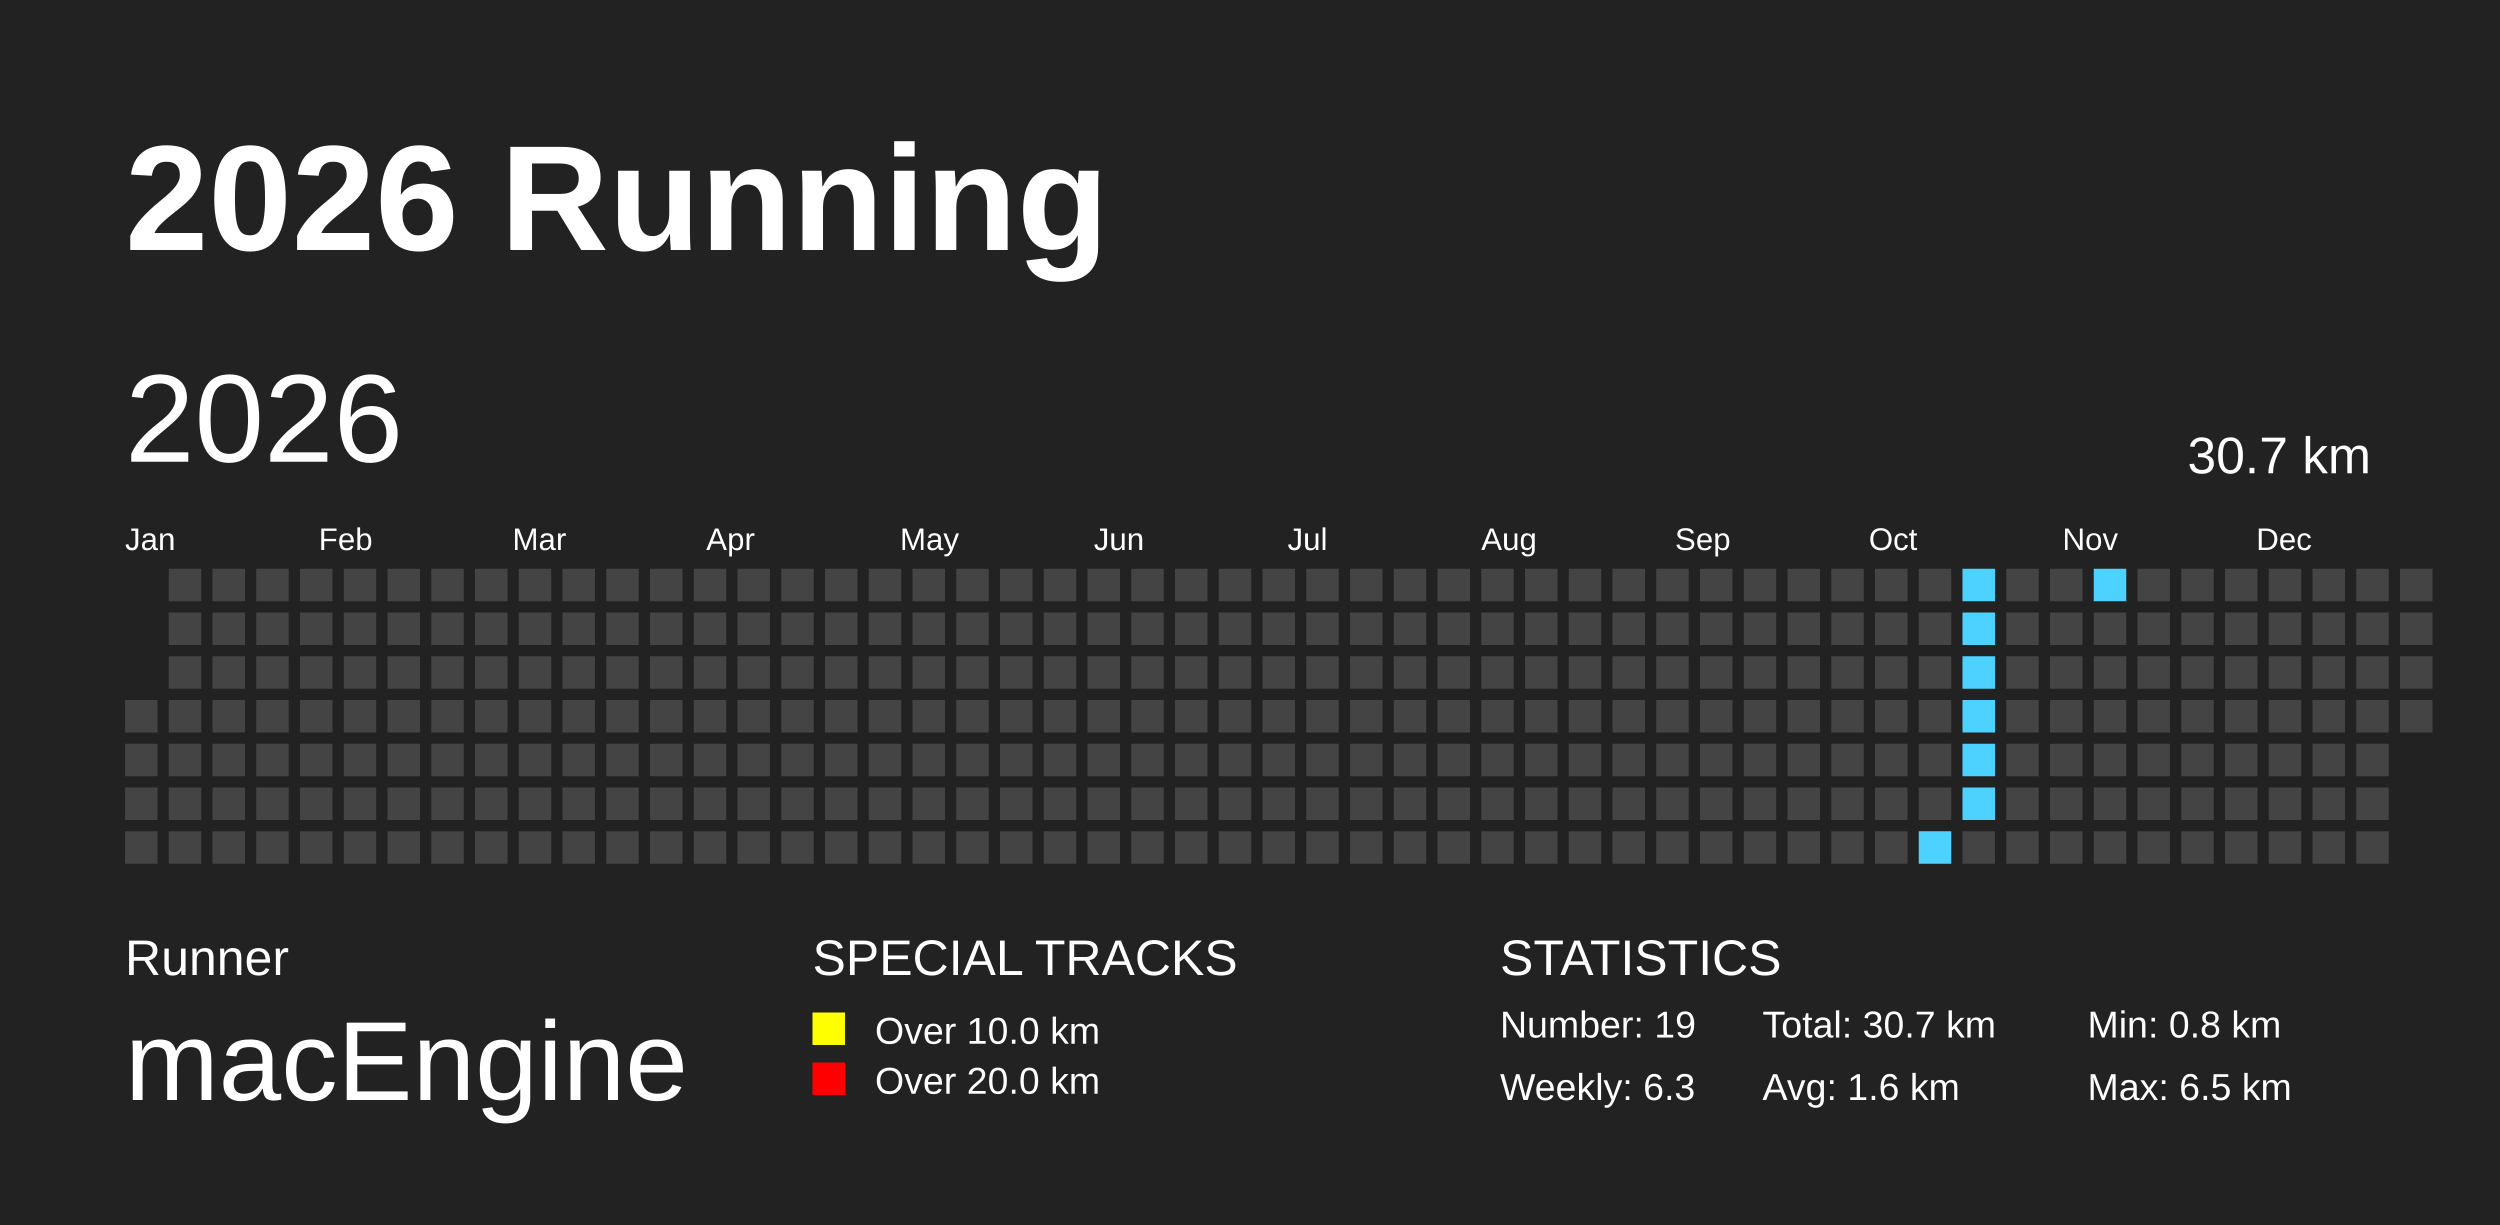
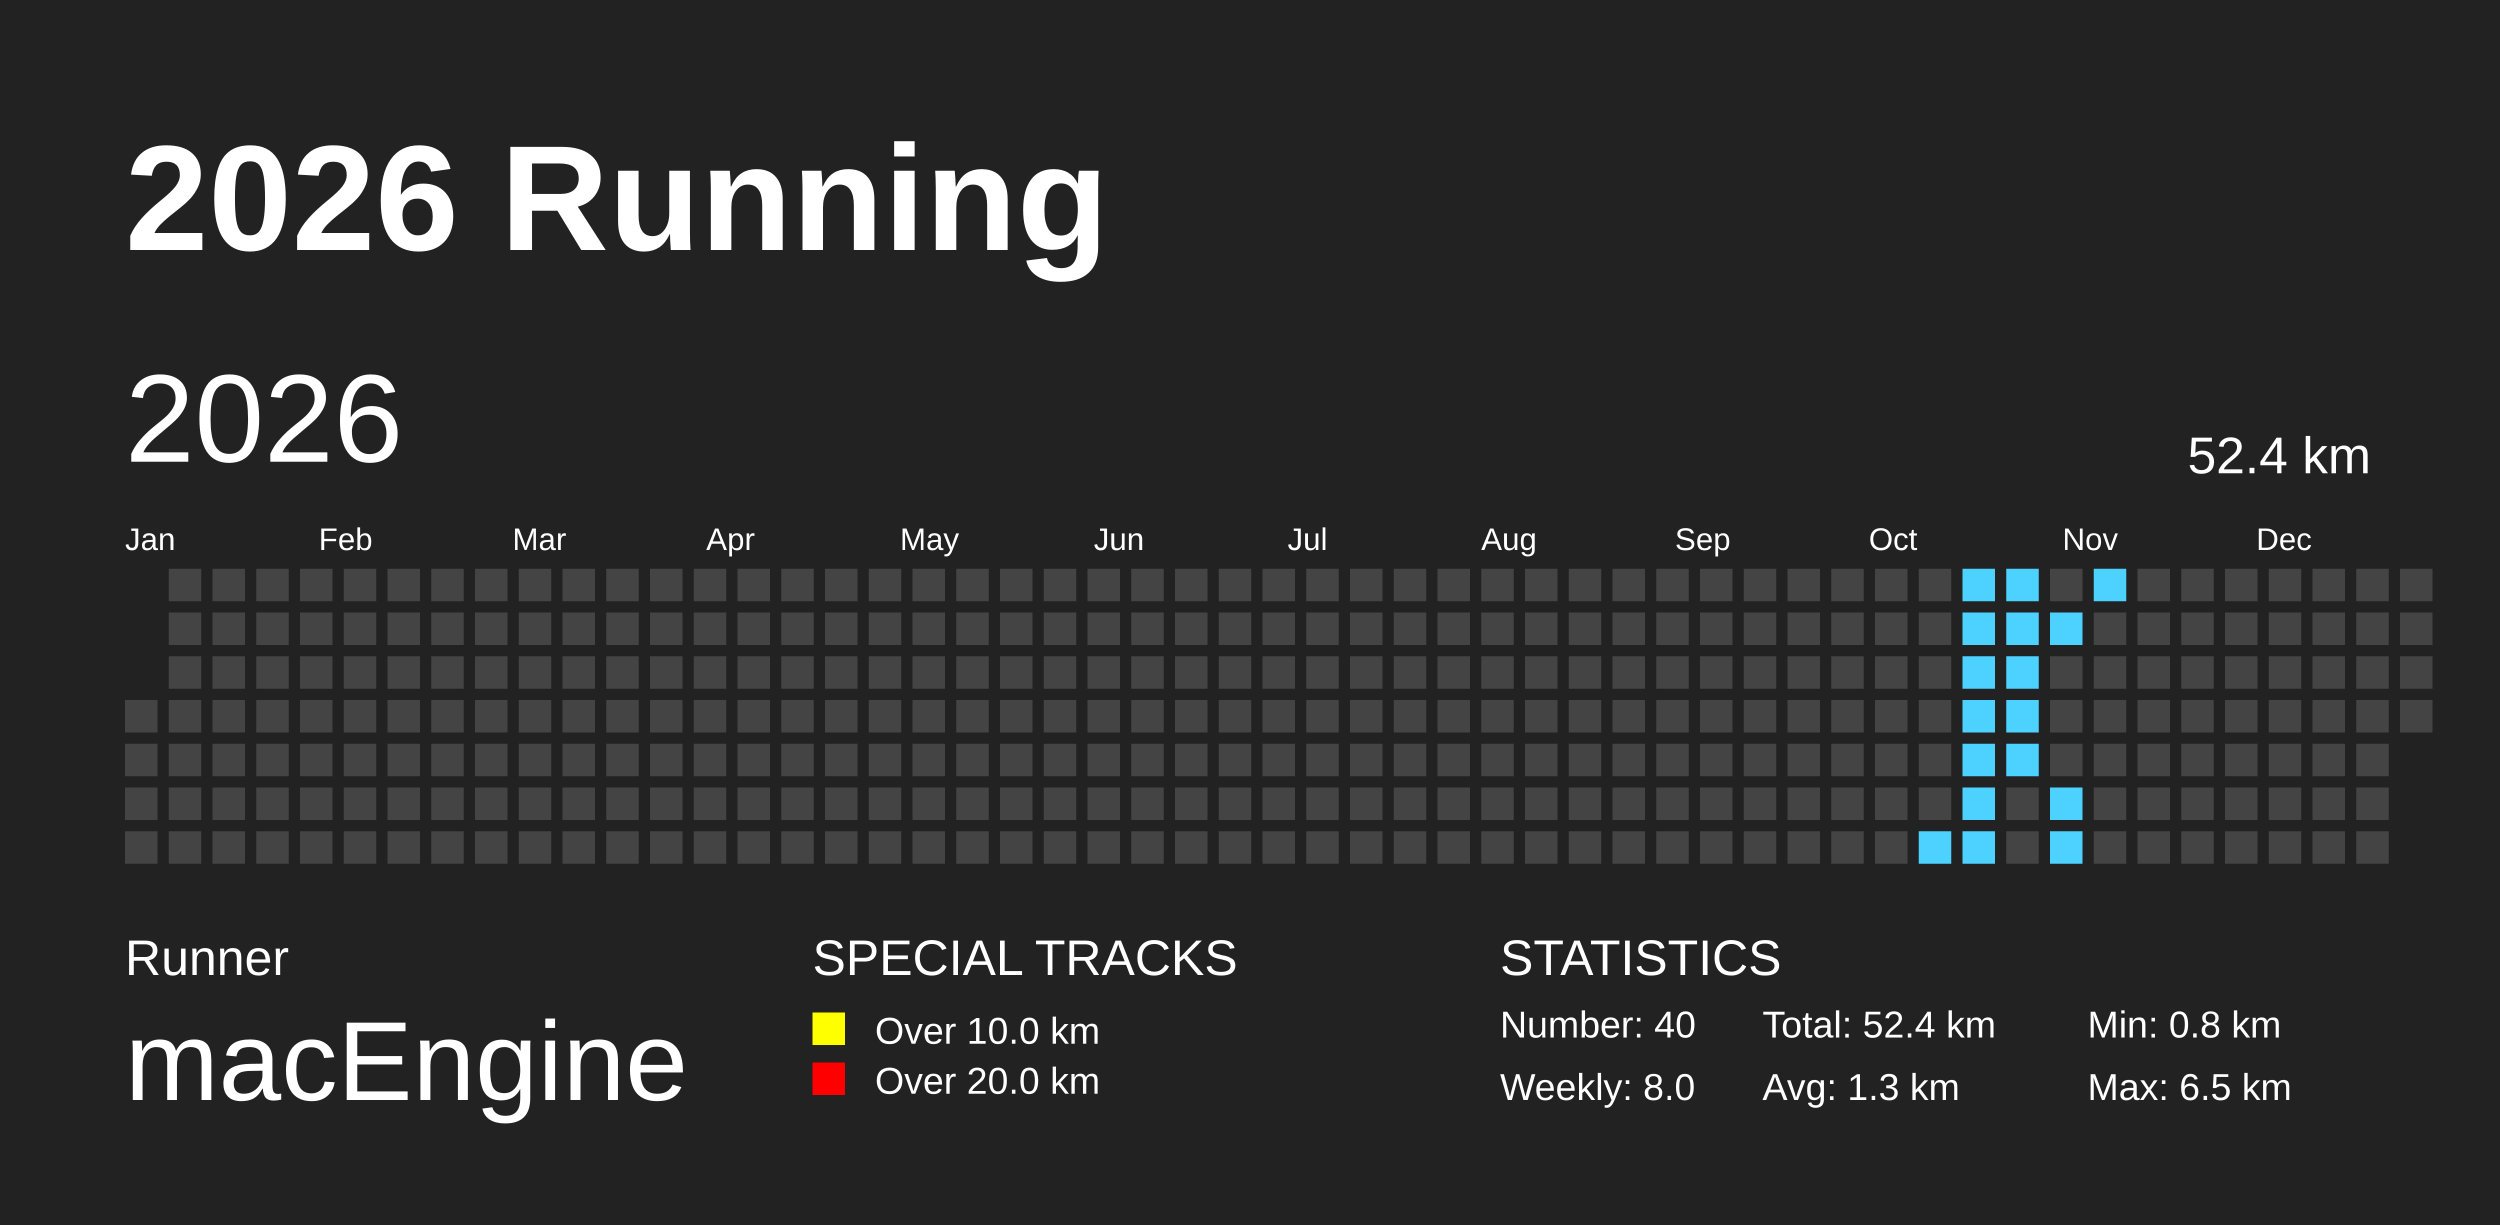
<svg xmlns="http://www.w3.org/2000/svg" baseProfile="full" height="98mm" version="1.1" viewBox="0,0,200,98" width="200mm">
  <defs>
    <pattern height="2" id="indoor-stripe" patternUnits="userSpaceOnUse" width="2">
      <line stroke="white" stroke-opacity="0.45" stroke-width="0.5" x1="0" x2="2" y1="2" y2="0" />
    </pattern>
  </defs>
  <rect fill="#222222" height="98" width="200" x="0" y="0" />
  <text fill="#FFFFFF" style="font-size:12px; font-family:Arial; font-weight:bold;" x="10" y="20">2026 Running</text>
  <text fill="#FFFFFF" style="font-size:4px; font-family:Arial" x="10" y="78">Runner</text>
  <text fill="#FFFFFF" style="font-size:9px; font-family:Arial" x="10" y="88">macEngine</text>
  <text fill="#FFFFFF" style="font-size:4px; font-family:Arial" x="65" y="78">SPECIAL TRACKS</text>
  <rect fill="yellow" height="2.6" width="2.6" x="65" y="81" />
  <text fill="#FFFFFF" style="font-size:3px; font-family:Arial" x="70" y="83.5">Over 10.0 km</text>
  <rect fill="red" height="2.6" width="2.6" x="65" y="85" />
  <text fill="#FFFFFF" style="font-size:3px; font-family:Arial" x="70" y="87.5">Over 20.0 km</text>
  <text fill="#FFFFFF" style="font-size:4px; font-family:Arial" x="120" y="78">STATISTICS</text>
-   <text fill="#FFFFFF" style="font-size:3px; font-family:Arial" x="120" y="83">Number: 19</text>
-   <text fill="#FFFFFF" style="font-size:3px; font-family:Arial" x="120" y="88">Weekly: 6.3</text>
-   <text fill="#FFFFFF" style="font-size:3px; font-family:Arial" x="141" y="83">Total: 30.7 km</text>
-   <text fill="#FFFFFF" style="font-size:3px; font-family:Arial" x="141" y="88">Avg: 1.6 km</text>
+   <text fill="#FFFFFF" style="font-size:3px; font-family:Arial" x="120" y="83">Number: 40</text>
+   <text fill="#FFFFFF" style="font-size:3px; font-family:Arial" x="120" y="88">Weekly: 8.0</text>
+   <text fill="#FFFFFF" style="font-size:3px; font-family:Arial" x="141" y="83">Total: 52.4 km</text>
+   <text fill="#FFFFFF" style="font-size:3px; font-family:Arial" x="141" y="88">Avg: 1.3 km</text>
  <text fill="#FFFFFF" style="font-size:3px; font-family:Arial" x="167" y="83">Min: 0.8 km</text>
  <text fill="#FFFFFF" style="font-size:3px; font-family:Arial" x="167" y="88">Max: 6.5 km</text>
  <text dominant-baseline="hanging" fill="#FFFFFF" style="font-size:10.0px; font-family:Arial;" x="10" y="30">2026</text>
-   <text dominant-baseline="hanging" fill="#FFFFFF" style="font-size:4.125px; font-family:Arial;" x="175" y="35">30.7 km</text>
+   <text dominant-baseline="hanging" fill="#FFFFFF" style="font-size:4.125px; font-family:Arial;" x="175" y="35">52.4 km</text>
  <text fill="#FFFFFF" style="font-size:2.5px; font-family:Arial" x="10.0" y="44">Jan</text>
  <text fill="#FFFFFF" style="font-size:2.5px; font-family:Arial" x="25.5" y="44">Feb</text>
  <text fill="#FFFFFF" style="font-size:2.5px; font-family:Arial" x="41.0" y="44">Mar</text>
  <text fill="#FFFFFF" style="font-size:2.5px; font-family:Arial" x="56.5" y="44">Apr</text>
  <text fill="#FFFFFF" style="font-size:2.5px; font-family:Arial" x="72.0" y="44">May</text>
  <text fill="#FFFFFF" style="font-size:2.5px; font-family:Arial" x="87.5" y="44">Jun</text>
  <text fill="#FFFFFF" style="font-size:2.5px; font-family:Arial" x="103.0" y="44">Jul</text>
  <text fill="#FFFFFF" style="font-size:2.5px; font-family:Arial" x="118.5" y="44">Aug</text>
  <text fill="#FFFFFF" style="font-size:2.5px; font-family:Arial" x="134.0" y="44">Sep</text>
  <text fill="#FFFFFF" style="font-size:2.5px; font-family:Arial" x="149.5" y="44">Oct</text>
  <text fill="#FFFFFF" style="font-size:2.5px; font-family:Arial" x="165.0" y="44">Nov</text>
  <text fill="#FFFFFF" style="font-size:2.5px; font-family:Arial" x="180.5" y="44">Dec</text>
  <rect fill="#444444" height="2.6" width="2.6" x="10.0" y="56.0" />
  <rect fill="#444444" height="2.6" width="2.6" x="10.0" y="59.5" />
  <rect fill="#444444" height="2.6" width="2.6" x="10.0" y="63.0" />
  <rect fill="#444444" height="2.6" width="2.6" x="10.0" y="66.5" />
  <rect fill="#444444" height="2.6" width="2.6" x="13.5" y="45.5" />
  <rect fill="#444444" height="2.6" width="2.6" x="13.5" y="49.0" />
  <rect fill="#444444" height="2.6" width="2.6" x="13.5" y="52.5" />
  <rect fill="#444444" height="2.6" width="2.6" x="13.5" y="56.0" />
  <rect fill="#444444" height="2.6" width="2.6" x="13.5" y="59.5" />
  <rect fill="#444444" height="2.6" width="2.6" x="13.5" y="63.0" />
  <rect fill="#444444" height="2.6" width="2.6" x="13.5" y="66.5" />
  <rect fill="#444444" height="2.6" width="2.6" x="17.0" y="45.5" />
  <rect fill="#444444" height="2.6" width="2.6" x="17.0" y="49.0" />
  <rect fill="#444444" height="2.6" width="2.6" x="17.0" y="52.5" />
  <rect fill="#444444" height="2.6" width="2.6" x="17.0" y="56.0" />
  <rect fill="#444444" height="2.6" width="2.6" x="17.0" y="59.5" />
  <rect fill="#444444" height="2.6" width="2.6" x="17.0" y="63.0" />
  <rect fill="#444444" height="2.6" width="2.6" x="17.0" y="66.5" />
  <rect fill="#444444" height="2.6" width="2.6" x="20.5" y="45.5" />
  <rect fill="#444444" height="2.6" width="2.6" x="20.5" y="49.0" />
  <rect fill="#444444" height="2.6" width="2.6" x="20.5" y="52.5" />
  <rect fill="#444444" height="2.6" width="2.6" x="20.5" y="56.0" />
  <rect fill="#444444" height="2.6" width="2.6" x="20.5" y="59.5" />
  <rect fill="#444444" height="2.6" width="2.6" x="20.5" y="63.0" />
  <rect fill="#444444" height="2.6" width="2.6" x="20.5" y="66.5" />
  <rect fill="#444444" height="2.6" width="2.6" x="24.0" y="45.5" />
  <rect fill="#444444" height="2.6" width="2.6" x="24.0" y="49.0" />
  <rect fill="#444444" height="2.6" width="2.6" x="24.0" y="52.5" />
  <rect fill="#444444" height="2.6" width="2.6" x="24.0" y="56.0" />
  <rect fill="#444444" height="2.6" width="2.6" x="24.0" y="59.5" />
  <rect fill="#444444" height="2.6" width="2.6" x="24.0" y="63.0" />
  <rect fill="#444444" height="2.6" width="2.6" x="24.0" y="66.5" />
  <rect fill="#444444" height="2.6" width="2.6" x="27.5" y="45.5" />
  <rect fill="#444444" height="2.6" width="2.6" x="27.5" y="49.0" />
  <rect fill="#444444" height="2.6" width="2.6" x="27.5" y="52.5" />
  <rect fill="#444444" height="2.6" width="2.6" x="27.5" y="56.0" />
  <rect fill="#444444" height="2.6" width="2.6" x="27.5" y="59.5" />
  <rect fill="#444444" height="2.6" width="2.6" x="27.5" y="63.0" />
  <rect fill="#444444" height="2.6" width="2.6" x="27.5" y="66.5" />
  <rect fill="#444444" height="2.6" width="2.6" x="31.0" y="45.5" />
  <rect fill="#444444" height="2.6" width="2.6" x="31.0" y="49.0" />
  <rect fill="#444444" height="2.6" width="2.6" x="31.0" y="52.5" />
  <rect fill="#444444" height="2.6" width="2.6" x="31.0" y="56.0" />
  <rect fill="#444444" height="2.6" width="2.6" x="31.0" y="59.5" />
  <rect fill="#444444" height="2.6" width="2.6" x="31.0" y="63.0" />
  <rect fill="#444444" height="2.6" width="2.6" x="31.0" y="66.5" />
  <rect fill="#444444" height="2.6" width="2.6" x="34.5" y="45.5" />
  <rect fill="#444444" height="2.6" width="2.6" x="34.5" y="49.0" />
  <rect fill="#444444" height="2.6" width="2.6" x="34.5" y="52.5" />
  <rect fill="#444444" height="2.6" width="2.6" x="34.5" y="56.0" />
  <rect fill="#444444" height="2.6" width="2.6" x="34.5" y="59.5" />
  <rect fill="#444444" height="2.6" width="2.6" x="34.5" y="63.0" />
  <rect fill="#444444" height="2.6" width="2.6" x="34.5" y="66.5" />
  <rect fill="#444444" height="2.6" width="2.6" x="38.0" y="45.5" />
  <rect fill="#444444" height="2.6" width="2.6" x="38.0" y="49.0" />
  <rect fill="#444444" height="2.6" width="2.6" x="38.0" y="52.5" />
  <rect fill="#444444" height="2.6" width="2.6" x="38.0" y="56.0" />
  <rect fill="#444444" height="2.6" width="2.6" x="38.0" y="59.5" />
  <rect fill="#444444" height="2.6" width="2.6" x="38.0" y="63.0" />
  <rect fill="#444444" height="2.6" width="2.6" x="38.0" y="66.5" />
  <rect fill="#444444" height="2.6" width="2.6" x="41.5" y="45.5" />
  <rect fill="#444444" height="2.6" width="2.6" x="41.5" y="49.0" />
  <rect fill="#444444" height="2.6" width="2.6" x="41.5" y="52.5" />
  <rect fill="#444444" height="2.6" width="2.6" x="41.5" y="56.0" />
  <rect fill="#444444" height="2.6" width="2.6" x="41.5" y="59.5" />
  <rect fill="#444444" height="2.6" width="2.6" x="41.5" y="63.0" />
  <rect fill="#444444" height="2.6" width="2.6" x="41.5" y="66.5" />
  <rect fill="#444444" height="2.6" width="2.6" x="45.0" y="45.5" />
  <rect fill="#444444" height="2.6" width="2.6" x="45.0" y="49.0" />
  <rect fill="#444444" height="2.6" width="2.6" x="45.0" y="52.5" />
  <rect fill="#444444" height="2.6" width="2.6" x="45.0" y="56.0" />
  <rect fill="#444444" height="2.6" width="2.6" x="45.0" y="59.5" />
  <rect fill="#444444" height="2.6" width="2.6" x="45.0" y="63.0" />
  <rect fill="#444444" height="2.6" width="2.6" x="45.0" y="66.5" />
  <rect fill="#444444" height="2.6" width="2.6" x="48.5" y="45.5" />
  <rect fill="#444444" height="2.6" width="2.6" x="48.5" y="49.0" />
  <rect fill="#444444" height="2.6" width="2.6" x="48.5" y="52.5" />
  <rect fill="#444444" height="2.6" width="2.6" x="48.5" y="56.0" />
  <rect fill="#444444" height="2.6" width="2.6" x="48.5" y="59.5" />
  <rect fill="#444444" height="2.6" width="2.6" x="48.5" y="63.0" />
  <rect fill="#444444" height="2.6" width="2.6" x="48.5" y="66.5" />
  <rect fill="#444444" height="2.6" width="2.6" x="52.0" y="45.5" />
  <rect fill="#444444" height="2.6" width="2.6" x="52.0" y="49.0" />
  <rect fill="#444444" height="2.6" width="2.6" x="52.0" y="52.5" />
  <rect fill="#444444" height="2.6" width="2.6" x="52.0" y="56.0" />
  <rect fill="#444444" height="2.6" width="2.6" x="52.0" y="59.5" />
  <rect fill="#444444" height="2.6" width="2.6" x="52.0" y="63.0" />
  <rect fill="#444444" height="2.6" width="2.6" x="52.0" y="66.5" />
  <rect fill="#444444" height="2.6" width="2.6" x="55.5" y="45.5" />
  <rect fill="#444444" height="2.6" width="2.6" x="55.5" y="49.0" />
  <rect fill="#444444" height="2.6" width="2.6" x="55.5" y="52.5" />
  <rect fill="#444444" height="2.6" width="2.6" x="55.5" y="56.0" />
  <rect fill="#444444" height="2.6" width="2.6" x="55.5" y="59.5" />
  <rect fill="#444444" height="2.6" width="2.6" x="55.5" y="63.0" />
  <rect fill="#444444" height="2.6" width="2.6" x="55.5" y="66.5" />
  <rect fill="#444444" height="2.6" width="2.6" x="59.0" y="45.5" />
  <rect fill="#444444" height="2.6" width="2.6" x="59.0" y="49.0" />
  <rect fill="#444444" height="2.6" width="2.6" x="59.0" y="52.5" />
  <rect fill="#444444" height="2.6" width="2.6" x="59.0" y="56.0" />
  <rect fill="#444444" height="2.6" width="2.6" x="59.0" y="59.5" />
  <rect fill="#444444" height="2.6" width="2.6" x="59.0" y="63.0" />
  <rect fill="#444444" height="2.6" width="2.6" x="59.0" y="66.5" />
  <rect fill="#444444" height="2.6" width="2.6" x="62.5" y="45.5" />
  <rect fill="#444444" height="2.6" width="2.6" x="62.5" y="49.0" />
  <rect fill="#444444" height="2.6" width="2.6" x="62.5" y="52.5" />
  <rect fill="#444444" height="2.6" width="2.6" x="62.5" y="56.0" />
  <rect fill="#444444" height="2.6" width="2.6" x="62.5" y="59.5" />
  <rect fill="#444444" height="2.6" width="2.6" x="62.5" y="63.0" />
  <rect fill="#444444" height="2.6" width="2.6" x="62.5" y="66.5" />
  <rect fill="#444444" height="2.6" width="2.6" x="66.0" y="45.5" />
  <rect fill="#444444" height="2.6" width="2.6" x="66.0" y="49.0" />
  <rect fill="#444444" height="2.6" width="2.6" x="66.0" y="52.5" />
  <rect fill="#444444" height="2.6" width="2.6" x="66.0" y="56.0" />
  <rect fill="#444444" height="2.6" width="2.6" x="66.0" y="59.5" />
  <rect fill="#444444" height="2.6" width="2.6" x="66.0" y="63.0" />
  <rect fill="#444444" height="2.6" width="2.6" x="66.0" y="66.5" />
  <rect fill="#444444" height="2.6" width="2.6" x="69.5" y="45.5" />
  <rect fill="#444444" height="2.6" width="2.6" x="69.5" y="49.0" />
  <rect fill="#444444" height="2.6" width="2.6" x="69.5" y="52.5" />
  <rect fill="#444444" height="2.6" width="2.6" x="69.5" y="56.0" />
  <rect fill="#444444" height="2.6" width="2.6" x="69.5" y="59.5" />
  <rect fill="#444444" height="2.6" width="2.6" x="69.5" y="63.0" />
  <rect fill="#444444" height="2.6" width="2.6" x="69.5" y="66.5" />
  <rect fill="#444444" height="2.6" width="2.6" x="73.0" y="45.5" />
  <rect fill="#444444" height="2.6" width="2.6" x="73.0" y="49.0" />
  <rect fill="#444444" height="2.6" width="2.6" x="73.0" y="52.5" />
  <rect fill="#444444" height="2.6" width="2.6" x="73.0" y="56.0" />
  <rect fill="#444444" height="2.6" width="2.6" x="73.0" y="59.5" />
  <rect fill="#444444" height="2.6" width="2.6" x="73.0" y="63.0" />
  <rect fill="#444444" height="2.6" width="2.6" x="73.0" y="66.5" />
  <rect fill="#444444" height="2.6" width="2.6" x="76.5" y="45.5" />
  <rect fill="#444444" height="2.6" width="2.6" x="76.5" y="49.0" />
  <rect fill="#444444" height="2.6" width="2.6" x="76.5" y="52.5" />
  <rect fill="#444444" height="2.6" width="2.6" x="76.5" y="56.0" />
  <rect fill="#444444" height="2.6" width="2.6" x="76.5" y="59.5" />
  <rect fill="#444444" height="2.6" width="2.6" x="76.5" y="63.0" />
  <rect fill="#444444" height="2.6" width="2.6" x="76.5" y="66.5" />
  <rect fill="#444444" height="2.6" width="2.6" x="80.0" y="45.5" />
  <rect fill="#444444" height="2.6" width="2.6" x="80.0" y="49.0" />
  <rect fill="#444444" height="2.6" width="2.6" x="80.0" y="52.5" />
  <rect fill="#444444" height="2.6" width="2.6" x="80.0" y="56.0" />
  <rect fill="#444444" height="2.6" width="2.6" x="80.0" y="59.5" />
  <rect fill="#444444" height="2.6" width="2.6" x="80.0" y="63.0" />
  <rect fill="#444444" height="2.6" width="2.6" x="80.0" y="66.5" />
  <rect fill="#444444" height="2.6" width="2.6" x="83.5" y="45.5" />
  <rect fill="#444444" height="2.6" width="2.6" x="83.5" y="49.0" />
  <rect fill="#444444" height="2.6" width="2.6" x="83.5" y="52.5" />
  <rect fill="#444444" height="2.6" width="2.6" x="83.5" y="56.0" />
  <rect fill="#444444" height="2.6" width="2.6" x="83.5" y="59.5" />
  <rect fill="#444444" height="2.6" width="2.6" x="83.5" y="63.0" />
  <rect fill="#444444" height="2.6" width="2.6" x="83.5" y="66.5" />
  <rect fill="#444444" height="2.6" width="2.6" x="87.0" y="45.5" />
  <rect fill="#444444" height="2.6" width="2.6" x="87.0" y="49.0" />
  <rect fill="#444444" height="2.6" width="2.6" x="87.0" y="52.5" />
  <rect fill="#444444" height="2.6" width="2.6" x="87.0" y="56.0" />
  <rect fill="#444444" height="2.6" width="2.6" x="87.0" y="59.5" />
  <rect fill="#444444" height="2.6" width="2.6" x="87.0" y="63.0" />
  <rect fill="#444444" height="2.6" width="2.6" x="87.0" y="66.5" />
  <rect fill="#444444" height="2.6" width="2.6" x="90.5" y="45.5" />
  <rect fill="#444444" height="2.6" width="2.6" x="90.5" y="49.0" />
  <rect fill="#444444" height="2.6" width="2.6" x="90.5" y="52.5" />
  <rect fill="#444444" height="2.6" width="2.6" x="90.5" y="56.0" />
  <rect fill="#444444" height="2.6" width="2.6" x="90.5" y="59.5" />
  <rect fill="#444444" height="2.6" width="2.6" x="90.5" y="63.0" />
  <rect fill="#444444" height="2.6" width="2.6" x="90.5" y="66.5" />
  <rect fill="#444444" height="2.6" width="2.6" x="94.0" y="45.5" />
  <rect fill="#444444" height="2.6" width="2.6" x="94.0" y="49.0" />
  <rect fill="#444444" height="2.6" width="2.6" x="94.0" y="52.5" />
  <rect fill="#444444" height="2.6" width="2.6" x="94.0" y="56.0" />
  <rect fill="#444444" height="2.6" width="2.6" x="94.0" y="59.5" />
  <rect fill="#444444" height="2.6" width="2.6" x="94.0" y="63.0" />
  <rect fill="#444444" height="2.6" width="2.6" x="94.0" y="66.5" />
  <rect fill="#444444" height="2.6" width="2.6" x="97.5" y="45.5" />
  <rect fill="#444444" height="2.6" width="2.6" x="97.5" y="49.0" />
  <rect fill="#444444" height="2.6" width="2.6" x="97.5" y="52.5" />
  <rect fill="#444444" height="2.6" width="2.6" x="97.5" y="56.0" />
  <rect fill="#444444" height="2.6" width="2.6" x="97.5" y="59.5" />
  <rect fill="#444444" height="2.6" width="2.6" x="97.5" y="63.0" />
  <rect fill="#444444" height="2.6" width="2.6" x="97.5" y="66.5" />
  <rect fill="#444444" height="2.6" width="2.6" x="101.0" y="45.5" />
  <rect fill="#444444" height="2.6" width="2.6" x="101.0" y="49.0" />
  <rect fill="#444444" height="2.6" width="2.6" x="101.0" y="52.5" />
  <rect fill="#444444" height="2.6" width="2.6" x="101.0" y="56.0" />
  <rect fill="#444444" height="2.6" width="2.6" x="101.0" y="59.5" />
  <rect fill="#444444" height="2.6" width="2.6" x="101.0" y="63.0" />
  <rect fill="#444444" height="2.6" width="2.6" x="101.0" y="66.5" />
  <rect fill="#444444" height="2.6" width="2.6" x="104.5" y="45.5" />
  <rect fill="#444444" height="2.6" width="2.6" x="104.5" y="49.0" />
  <rect fill="#444444" height="2.6" width="2.6" x="104.5" y="52.5" />
  <rect fill="#444444" height="2.6" width="2.6" x="104.5" y="56.0" />
  <rect fill="#444444" height="2.6" width="2.6" x="104.5" y="59.5" />
  <rect fill="#444444" height="2.6" width="2.6" x="104.5" y="63.0" />
  <rect fill="#444444" height="2.6" width="2.6" x="104.5" y="66.5" />
  <rect fill="#444444" height="2.6" width="2.6" x="108.0" y="45.5" />
  <rect fill="#444444" height="2.6" width="2.6" x="108.0" y="49.0" />
  <rect fill="#444444" height="2.6" width="2.6" x="108.0" y="52.5" />
  <rect fill="#444444" height="2.6" width="2.6" x="108.0" y="56.0" />
  <rect fill="#444444" height="2.6" width="2.6" x="108.0" y="59.5" />
  <rect fill="#444444" height="2.6" width="2.6" x="108.0" y="63.0" />
  <rect fill="#444444" height="2.6" width="2.6" x="108.0" y="66.5" />
  <rect fill="#444444" height="2.6" width="2.6" x="111.5" y="45.5" />
  <rect fill="#444444" height="2.6" width="2.6" x="111.5" y="49.0" />
  <rect fill="#444444" height="2.6" width="2.6" x="111.5" y="52.5" />
  <rect fill="#444444" height="2.6" width="2.6" x="111.5" y="56.0" />
  <rect fill="#444444" height="2.6" width="2.6" x="111.5" y="59.5" />
  <rect fill="#444444" height="2.6" width="2.6" x="111.5" y="63.0" />
  <rect fill="#444444" height="2.6" width="2.6" x="111.5" y="66.5" />
  <rect fill="#444444" height="2.6" width="2.6" x="115.0" y="45.5" />
  <rect fill="#444444" height="2.6" width="2.6" x="115.0" y="49.0" />
  <rect fill="#444444" height="2.6" width="2.6" x="115.0" y="52.5" />
  <rect fill="#444444" height="2.6" width="2.6" x="115.0" y="56.0" />
  <rect fill="#444444" height="2.6" width="2.6" x="115.0" y="59.5" />
  <rect fill="#444444" height="2.6" width="2.6" x="115.0" y="63.0" />
  <rect fill="#444444" height="2.6" width="2.6" x="115.0" y="66.5" />
  <rect fill="#444444" height="2.6" width="2.6" x="118.5" y="45.5" />
  <rect fill="#444444" height="2.6" width="2.6" x="118.5" y="49.0" />
  <rect fill="#444444" height="2.6" width="2.6" x="118.5" y="52.5" />
  <rect fill="#444444" height="2.6" width="2.6" x="118.5" y="56.0" />
  <rect fill="#444444" height="2.6" width="2.6" x="118.5" y="59.5" />
  <rect fill="#444444" height="2.6" width="2.6" x="118.5" y="63.0" />
  <rect fill="#444444" height="2.6" width="2.6" x="118.5" y="66.5" />
  <rect fill="#444444" height="2.6" width="2.6" x="122.0" y="45.5" />
  <rect fill="#444444" height="2.6" width="2.6" x="122.0" y="49.0" />
  <rect fill="#444444" height="2.6" width="2.6" x="122.0" y="52.5" />
  <rect fill="#444444" height="2.6" width="2.6" x="122.0" y="56.0" />
  <rect fill="#444444" height="2.6" width="2.6" x="122.0" y="59.5" />
  <rect fill="#444444" height="2.6" width="2.6" x="122.0" y="63.0" />
  <rect fill="#444444" height="2.6" width="2.6" x="122.0" y="66.5" />
  <rect fill="#444444" height="2.6" width="2.6" x="125.5" y="45.5" />
  <rect fill="#444444" height="2.6" width="2.6" x="125.5" y="49.0" />
  <rect fill="#444444" height="2.6" width="2.6" x="125.5" y="52.5" />
  <rect fill="#444444" height="2.6" width="2.6" x="125.5" y="56.0" />
  <rect fill="#444444" height="2.6" width="2.6" x="125.5" y="59.5" />
  <rect fill="#444444" height="2.6" width="2.6" x="125.5" y="63.0" />
  <rect fill="#444444" height="2.6" width="2.6" x="125.5" y="66.5" />
  <rect fill="#444444" height="2.6" width="2.6" x="129.0" y="45.5" />
  <rect fill="#444444" height="2.6" width="2.6" x="129.0" y="49.0" />
  <rect fill="#444444" height="2.6" width="2.6" x="129.0" y="52.5" />
  <rect fill="#444444" height="2.6" width="2.6" x="129.0" y="56.0" />
  <rect fill="#444444" height="2.6" width="2.6" x="129.0" y="59.5" />
  <rect fill="#444444" height="2.6" width="2.6" x="129.0" y="63.0" />
  <rect fill="#444444" height="2.6" width="2.6" x="129.0" y="66.5" />
  <rect fill="#444444" height="2.6" width="2.6" x="132.5" y="45.5" />
  <rect fill="#444444" height="2.6" width="2.6" x="132.5" y="49.0" />
  <rect fill="#444444" height="2.6" width="2.6" x="132.5" y="52.5" />
  <rect fill="#444444" height="2.6" width="2.6" x="132.5" y="56.0" />
  <rect fill="#444444" height="2.6" width="2.6" x="132.5" y="59.5" />
  <rect fill="#444444" height="2.6" width="2.6" x="132.5" y="63.0" />
  <rect fill="#444444" height="2.6" width="2.6" x="132.5" y="66.5" />
  <rect fill="#444444" height="2.6" width="2.6" x="136.0" y="45.5" />
  <rect fill="#444444" height="2.6" width="2.6" x="136.0" y="49.0" />
  <rect fill="#444444" height="2.6" width="2.6" x="136.0" y="52.5" />
  <rect fill="#444444" height="2.6" width="2.6" x="136.0" y="56.0" />
  <rect fill="#444444" height="2.6" width="2.6" x="136.0" y="59.5" />
  <rect fill="#444444" height="2.6" width="2.6" x="136.0" y="63.0" />
  <rect fill="#444444" height="2.6" width="2.6" x="136.0" y="66.5" />
  <rect fill="#444444" height="2.6" width="2.6" x="139.5" y="45.5" />
  <rect fill="#444444" height="2.6" width="2.6" x="139.5" y="49.0" />
  <rect fill="#444444" height="2.6" width="2.6" x="139.5" y="52.5" />
  <rect fill="#444444" height="2.6" width="2.6" x="139.5" y="56.0" />
  <rect fill="#444444" height="2.6" width="2.6" x="139.5" y="59.5" />
  <rect fill="#444444" height="2.6" width="2.6" x="139.5" y="63.0" />
  <rect fill="#444444" height="2.6" width="2.6" x="139.5" y="66.5" />
  <rect fill="#444444" height="2.6" width="2.6" x="143.0" y="45.5" />
  <rect fill="#444444" height="2.6" width="2.6" x="143.0" y="49.0" />
  <rect fill="#444444" height="2.6" width="2.6" x="143.0" y="52.5" />
  <rect fill="#444444" height="2.6" width="2.6" x="143.0" y="56.0" />
  <rect fill="#444444" height="2.6" width="2.6" x="143.0" y="59.5" />
  <rect fill="#444444" height="2.6" width="2.6" x="143.0" y="63.0" />
  <rect fill="#444444" height="2.6" width="2.6" x="143.0" y="66.5" />
  <rect fill="#444444" height="2.6" width="2.6" x="146.5" y="45.5" />
  <rect fill="#444444" height="2.6" width="2.6" x="146.5" y="49.0" />
  <rect fill="#444444" height="2.6" width="2.6" x="146.5" y="52.5" />
  <rect fill="#444444" height="2.6" width="2.6" x="146.5" y="56.0" />
  <rect fill="#444444" height="2.6" width="2.6" x="146.5" y="59.5" />
  <rect fill="#444444" height="2.6" width="2.6" x="146.5" y="63.0" />
  <rect fill="#444444" height="2.6" width="2.6" x="146.5" y="66.5" />
  <rect fill="#444444" height="2.6" width="2.6" x="150.0" y="45.5" />
  <rect fill="#444444" height="2.6" width="2.6" x="150.0" y="49.0" />
  <rect fill="#444444" height="2.6" width="2.6" x="150.0" y="52.5" />
  <rect fill="#444444" height="2.6" width="2.6" x="150.0" y="56.0" />
  <rect fill="#444444" height="2.6" width="2.6" x="150.0" y="59.5" />
  <rect fill="#444444" height="2.6" width="2.6" x="150.0" y="63.0" />
  <rect fill="#444444" height="2.6" width="2.6" x="150.0" y="66.5" />
  <rect fill="#444444" height="2.6" width="2.6" x="153.5" y="45.5" />
  <rect fill="#444444" height="2.6" width="2.6" x="153.5" y="49.0" />
  <rect fill="#444444" height="2.6" width="2.6" x="153.5" y="52.5" />
  <rect fill="#444444" height="2.6" width="2.6" x="153.5" y="56.0" />
  <rect fill="#444444" height="2.6" width="2.6" x="153.5" y="59.5" />
  <rect fill="#444444" height="2.6" width="2.6" x="153.5" y="63.0" />
  <rect fill="#4DD2FF" height="2.6" width="2.6" x="153.5" y="66.5" />
  <rect fill="#4DD2FF" height="2.6" width="2.6" x="157.0" y="45.5" />
  <rect fill="#4DD2FF" height="2.6" width="2.6" x="157.0" y="49.0" />
  <rect fill="#4DD2FF" height="2.6" width="2.6" x="157.0" y="52.5" />
  <rect fill="#4DD2FF" height="2.6" width="2.6" x="157.0" y="56.0" />
  <rect fill="#4DD2FF" height="2.6" width="2.6" x="157.0" y="59.5" />
  <rect fill="#4DD2FF" height="2.6" width="2.6" x="157.0" y="63.0" />
-   <rect fill="#444444" height="2.6" width="2.6" x="157.0" y="66.5" />
-   <rect fill="#444444" height="2.6" width="2.6" x="160.5" y="45.5" />
-   <rect fill="#444444" height="2.6" width="2.6" x="160.5" y="49.0" />
-   <rect fill="#444444" height="2.6" width="2.6" x="160.5" y="52.5" />
-   <rect fill="#444444" height="2.6" width="2.6" x="160.5" y="56.0" />
-   <rect fill="#444444" height="2.6" width="2.6" x="160.5" y="59.5" />
+   <rect fill="#4DD2FF" height="2.6" width="2.6" x="157.0" y="66.5" />
+   <rect fill="#4DD2FF" height="2.6" width="2.6" x="160.5" y="45.5" />
+   <rect fill="#4DD2FF" height="2.6" width="2.6" x="160.5" y="49.0" />
+   <rect fill="#4DD2FF" height="2.6" width="2.6" x="160.5" y="52.5" />
+   <rect fill="#4DD2FF" height="2.6" width="2.6" x="160.5" y="56.0" />
+   <rect fill="#4DD2FF" height="2.6" width="2.6" x="160.5" y="59.5" />
  <rect fill="#444444" height="2.6" width="2.6" x="160.5" y="63.0" />
  <rect fill="#444444" height="2.6" width="2.6" x="160.5" y="66.5" />
  <rect fill="#444444" height="2.6" width="2.6" x="164.0" y="45.5" />
-   <rect fill="#444444" height="2.6" width="2.6" x="164.0" y="49.0" />
+   <rect fill="#4DD2FF" height="2.6" width="2.6" x="164.0" y="49.0" />
  <rect fill="#444444" height="2.6" width="2.6" x="164.0" y="52.5" />
  <rect fill="#444444" height="2.6" width="2.6" x="164.0" y="56.0" />
  <rect fill="#444444" height="2.6" width="2.6" x="164.0" y="59.5" />
-   <rect fill="#444444" height="2.6" width="2.6" x="164.0" y="63.0" />
-   <rect fill="#444444" height="2.6" width="2.6" x="164.0" y="66.5" />
+   <rect fill="#4DD2FF" height="2.6" width="2.6" x="164.0" y="63.0" />
+   <rect fill="#4DD2FF" height="2.6" width="2.6" x="164.0" y="66.5" />
  <rect fill="#4DD2FF" height="2.6" width="2.6" x="167.5" y="45.5" />
  <rect fill="#444444" height="2.6" width="2.6" x="167.5" y="49.0" />
  <rect fill="#444444" height="2.6" width="2.6" x="167.5" y="52.5" />
  <rect fill="#444444" height="2.6" width="2.6" x="167.5" y="56.0" />
  <rect fill="#444444" height="2.6" width="2.6" x="167.5" y="59.5" />
  <rect fill="#444444" height="2.6" width="2.6" x="167.5" y="63.0" />
  <rect fill="#444444" height="2.6" width="2.6" x="167.5" y="66.5" />
  <rect fill="#444444" height="2.6" width="2.6" x="171.0" y="45.5" />
  <rect fill="#444444" height="2.6" width="2.6" x="171.0" y="49.0" />
  <rect fill="#444444" height="2.6" width="2.6" x="171.0" y="52.5" />
  <rect fill="#444444" height="2.6" width="2.6" x="171.0" y="56.0" />
  <rect fill="#444444" height="2.6" width="2.6" x="171.0" y="59.5" />
  <rect fill="#444444" height="2.6" width="2.6" x="171.0" y="63.0" />
  <rect fill="#444444" height="2.6" width="2.6" x="171.0" y="66.5" />
  <rect fill="#444444" height="2.6" width="2.6" x="174.5" y="45.5" />
  <rect fill="#444444" height="2.6" width="2.6" x="174.5" y="49.0" />
  <rect fill="#444444" height="2.6" width="2.6" x="174.5" y="52.5" />
  <rect fill="#444444" height="2.6" width="2.6" x="174.5" y="56.0" />
  <rect fill="#444444" height="2.6" width="2.6" x="174.5" y="59.5" />
  <rect fill="#444444" height="2.6" width="2.6" x="174.5" y="63.0" />
  <rect fill="#444444" height="2.6" width="2.6" x="174.5" y="66.5" />
  <rect fill="#444444" height="2.6" width="2.6" x="178.0" y="45.5" />
  <rect fill="#444444" height="2.6" width="2.6" x="178.0" y="49.0" />
  <rect fill="#444444" height="2.6" width="2.6" x="178.0" y="52.5" />
  <rect fill="#444444" height="2.6" width="2.6" x="178.0" y="56.0" />
  <rect fill="#444444" height="2.6" width="2.6" x="178.0" y="59.5" />
  <rect fill="#444444" height="2.6" width="2.6" x="178.0" y="63.0" />
  <rect fill="#444444" height="2.6" width="2.6" x="178.0" y="66.5" />
  <rect fill="#444444" height="2.6" width="2.6" x="181.5" y="45.5" />
  <rect fill="#444444" height="2.6" width="2.6" x="181.5" y="49.0" />
  <rect fill="#444444" height="2.6" width="2.6" x="181.5" y="52.5" />
  <rect fill="#444444" height="2.6" width="2.6" x="181.5" y="56.0" />
  <rect fill="#444444" height="2.6" width="2.6" x="181.5" y="59.5" />
  <rect fill="#444444" height="2.6" width="2.6" x="181.5" y="63.0" />
  <rect fill="#444444" height="2.6" width="2.6" x="181.5" y="66.5" />
  <rect fill="#444444" height="2.6" width="2.6" x="185.0" y="45.5" />
  <rect fill="#444444" height="2.6" width="2.6" x="185.0" y="49.0" />
  <rect fill="#444444" height="2.6" width="2.6" x="185.0" y="52.5" />
  <rect fill="#444444" height="2.6" width="2.6" x="185.0" y="56.0" />
  <rect fill="#444444" height="2.6" width="2.6" x="185.0" y="59.5" />
  <rect fill="#444444" height="2.6" width="2.6" x="185.0" y="63.0" />
  <rect fill="#444444" height="2.6" width="2.6" x="185.0" y="66.5" />
  <rect fill="#444444" height="2.6" width="2.6" x="188.5" y="45.5" />
  <rect fill="#444444" height="2.6" width="2.6" x="188.5" y="49.0" />
  <rect fill="#444444" height="2.6" width="2.6" x="188.5" y="52.5" />
  <rect fill="#444444" height="2.6" width="2.6" x="188.5" y="56.0" />
  <rect fill="#444444" height="2.6" width="2.6" x="188.5" y="59.5" />
  <rect fill="#444444" height="2.6" width="2.6" x="188.5" y="63.0" />
  <rect fill="#444444" height="2.6" width="2.6" x="188.5" y="66.5" />
  <rect fill="#444444" height="2.6" width="2.6" x="192.0" y="45.5" />
  <rect fill="#444444" height="2.6" width="2.6" x="192.0" y="49.0" />
  <rect fill="#444444" height="2.6" width="2.6" x="192.0" y="52.5" />
  <rect fill="#444444" height="2.6" width="2.6" x="192.0" y="56.0" />
</svg>
